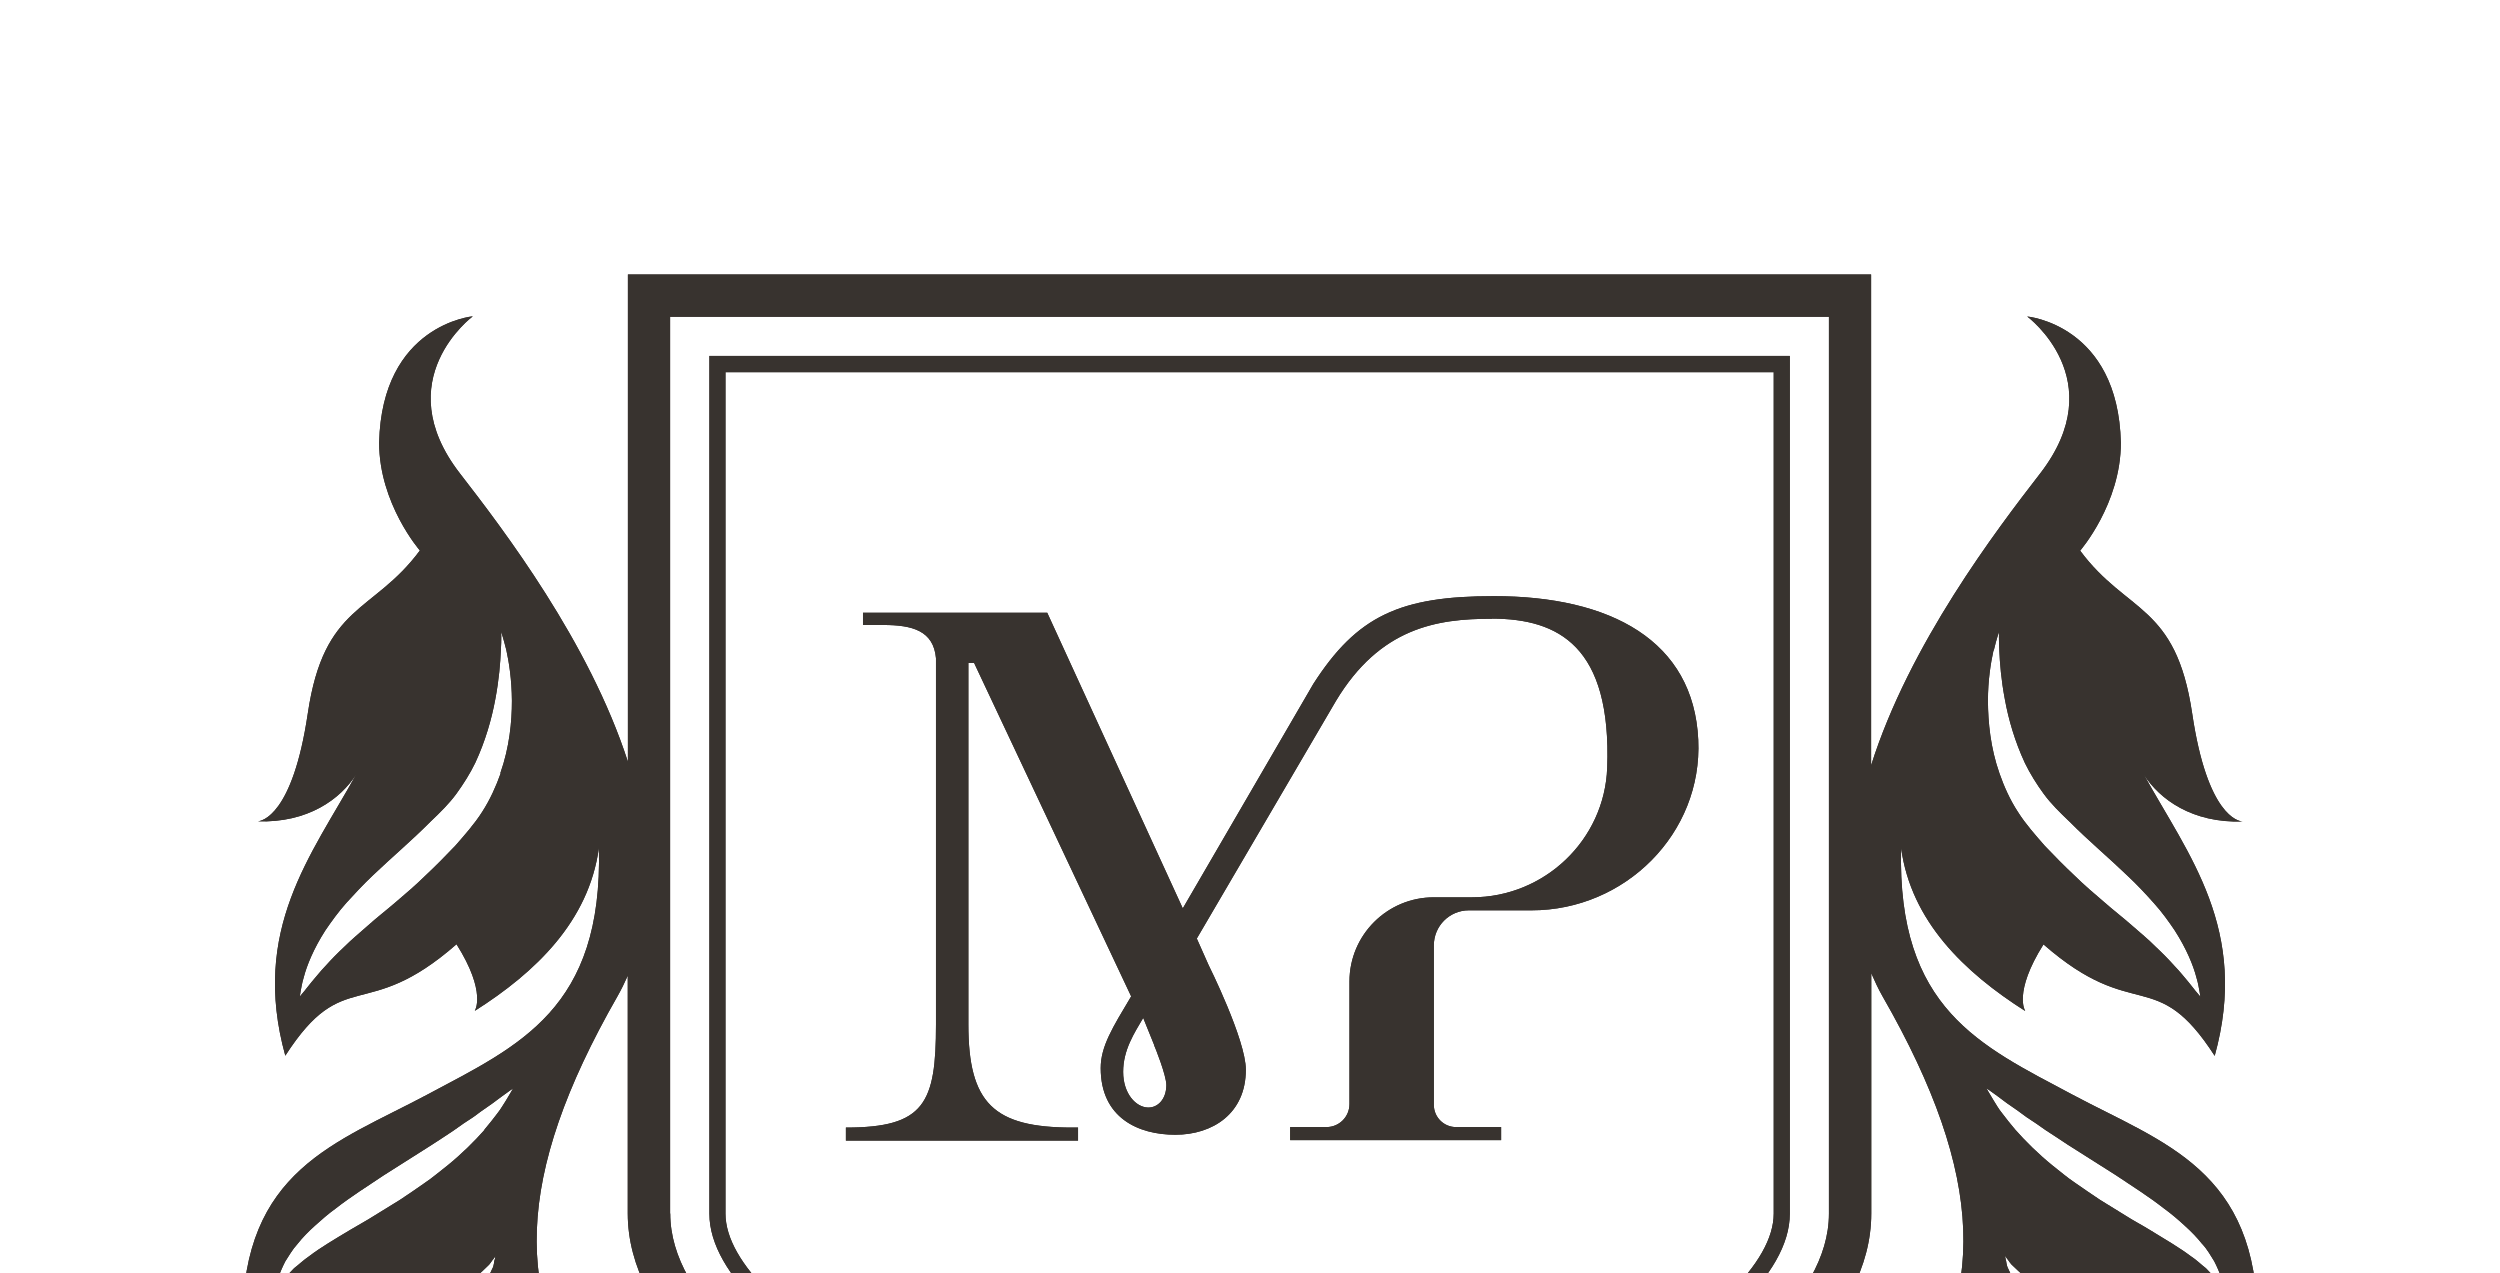
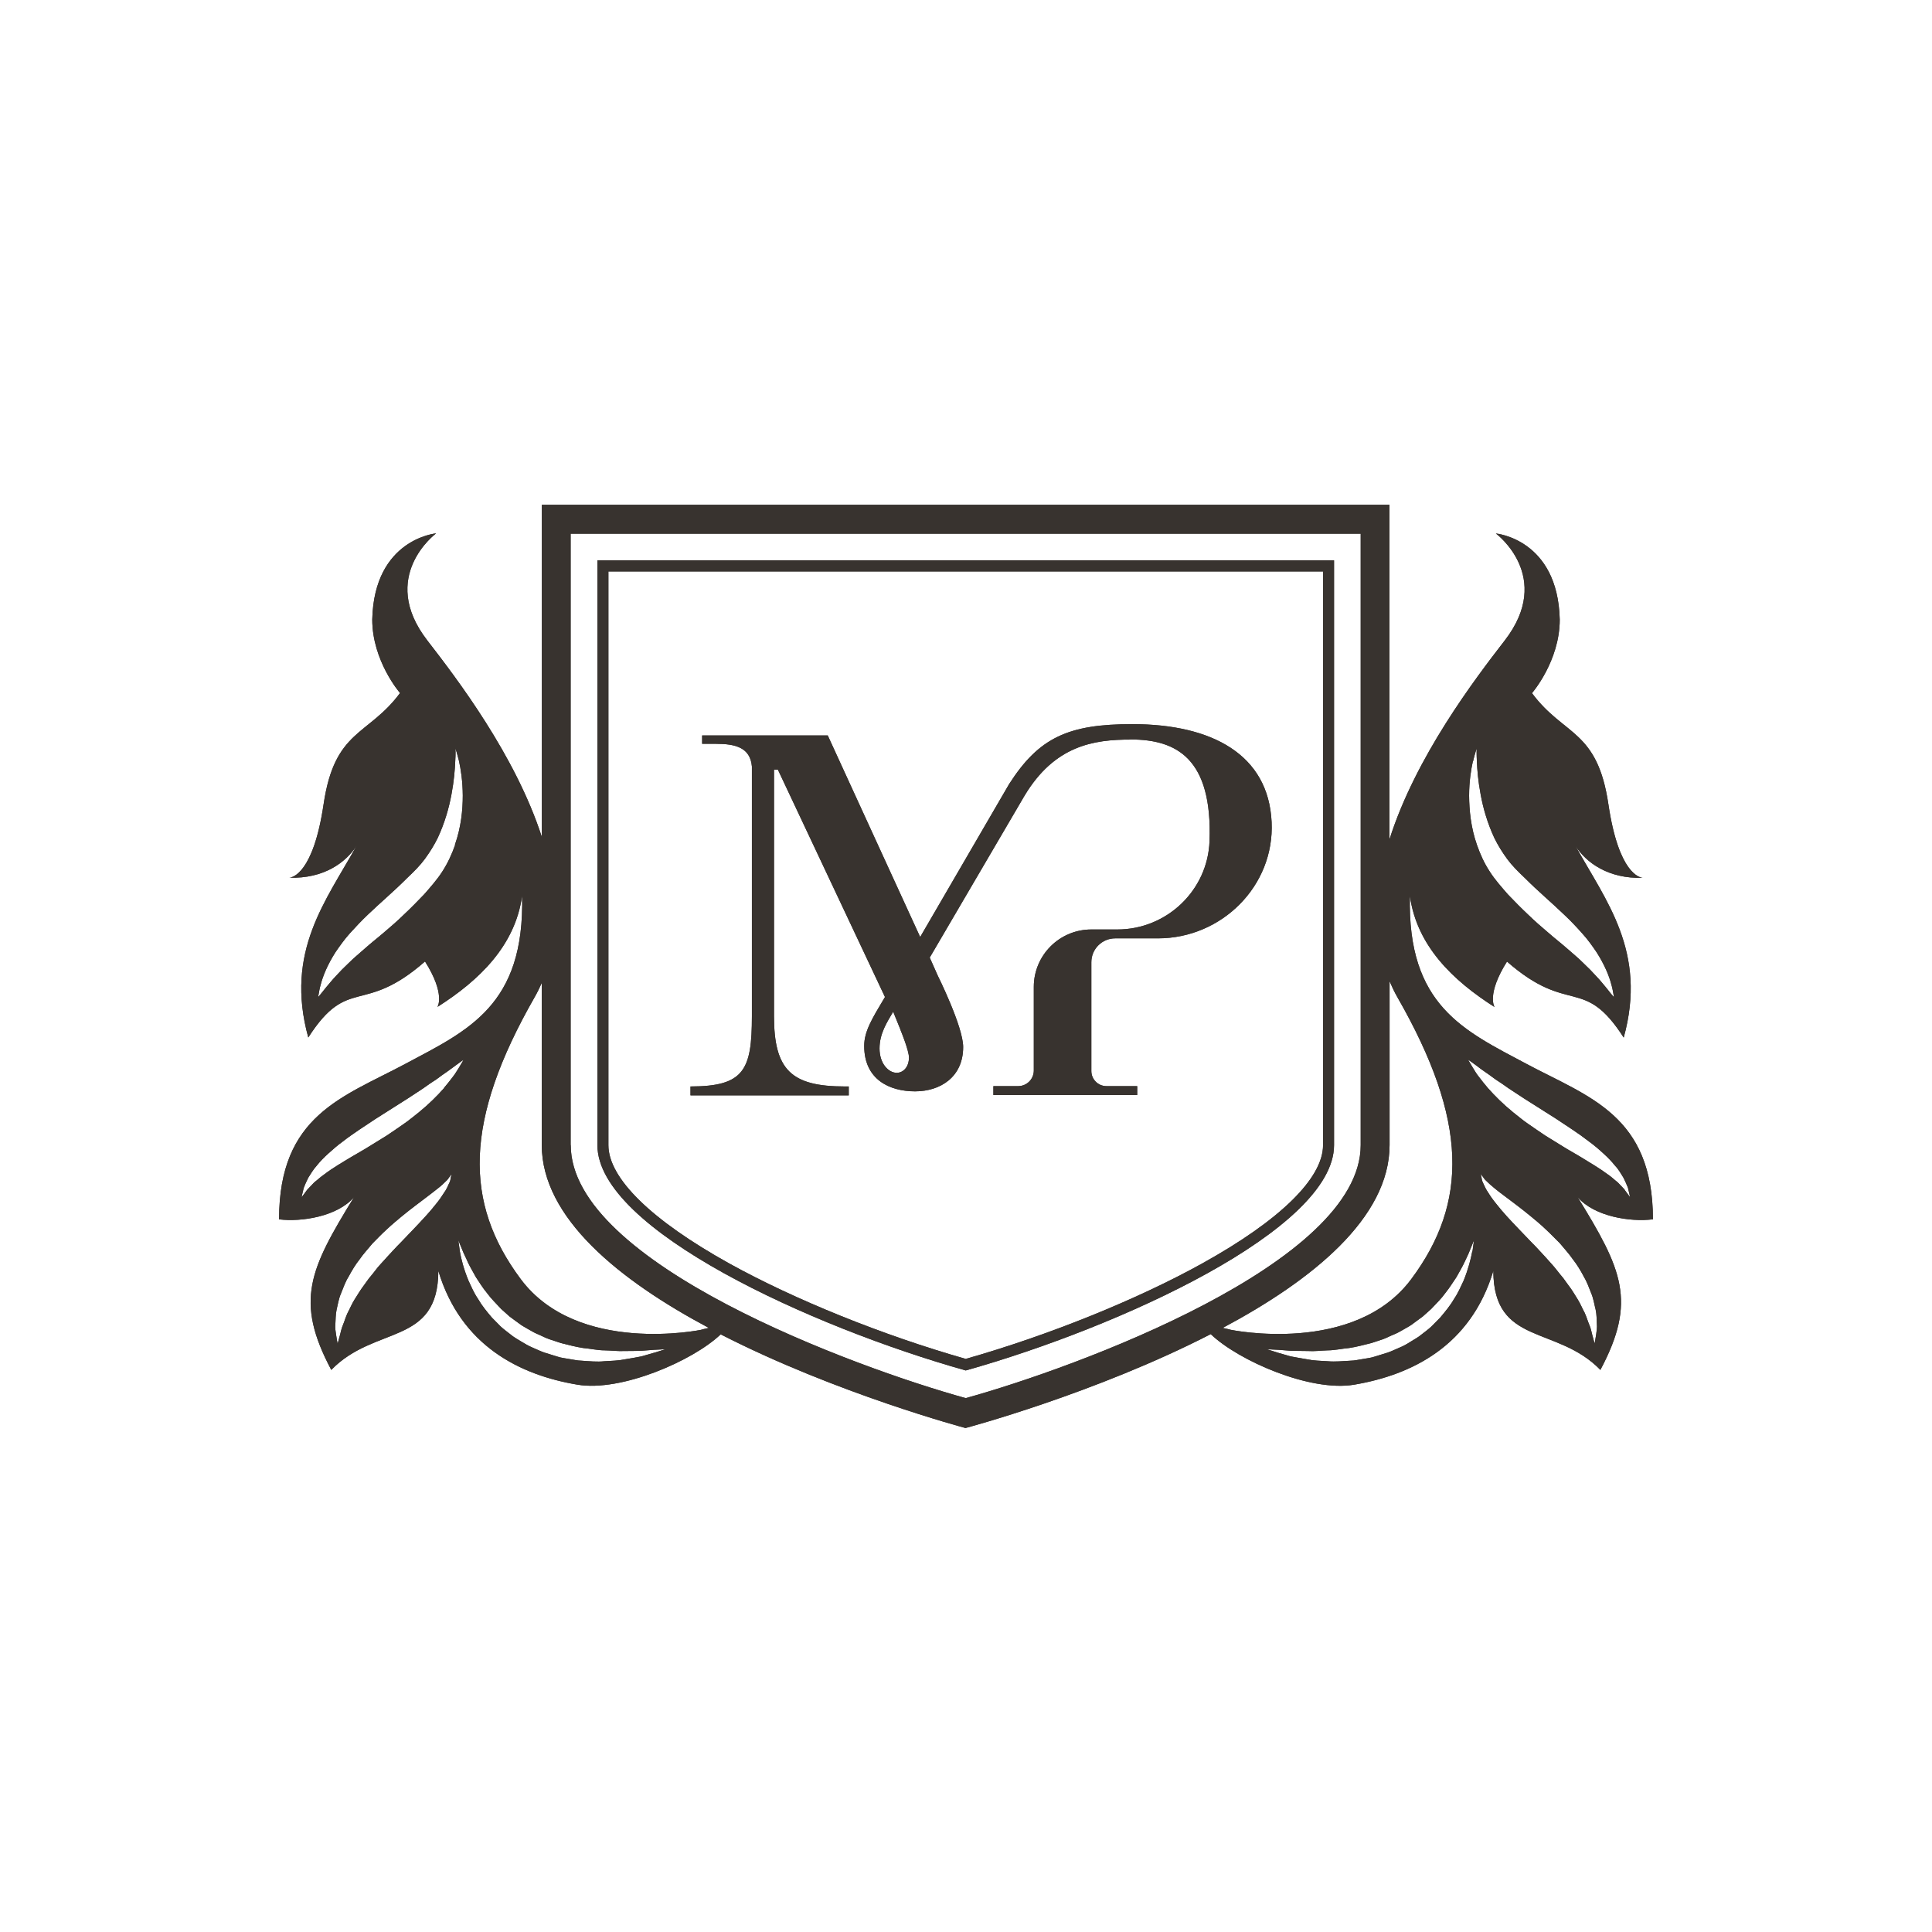
- <svg xmlns="http://www.w3.org/2000/svg" viewBox="10.6 29.6 158.8 80.8" fill="none">
+ <svg xmlns="http://www.w3.org/2000/svg" width="180" height="180" viewBox="0 0 180 180" fill="none">
  <path d="M105.373 68.895C109.605 68.905 112.968 70.654 112.689 78.367C112.523 82.963 108.694 86.597 104.1 86.597H101.678C98.718 86.597 96.317 88.988 96.317 91.948V99.733C96.317 100.54 95.665 101.192 94.859 101.192H92.551V102.021H105.952V101.192H103.086C102.309 101.192 101.678 100.561 101.678 99.785V89.65C101.678 88.418 102.672 87.424 103.903 87.424H107.887C113.827 87.424 118.753 82.538 118.474 76.597C118.184 70.292 112.906 67.466 105.497 67.466C99.536 67.466 96.804 68.709 94.02 73.046L85.731 87.3L77.121 68.522H65.417V69.299H66.7C68.553 69.299 69.898 69.661 70.053 71.41V94.671C70.053 99.671 69.339 101.223 64.331 101.223V102.052H79.077V101.223H78.715C73.717 101.223 72.112 99.681 72.112 94.671V71.71H72.475L82.451 92.89C81.271 94.868 80.516 96.068 80.516 97.445C80.516 100.592 82.885 101.679 85.255 101.679C87.625 101.679 89.736 100.333 89.736 97.549C89.736 95.644 87.366 90.892 87.366 90.892L86.621 89.216L95.459 74.123C98.263 69.464 101.885 68.895 105.373 68.905V68.895ZM83.91 95.996C83.962 96.099 84.686 97.901 84.686 98.522C84.686 99.433 84.127 99.971 83.517 99.95C82.761 99.93 81.944 99.081 81.944 97.683C81.944 96.286 82.647 95.23 83.216 94.257L83.92 95.996H83.91Z" fill="#38332F" />
  <path d="M123.265 53.243V106.689C123.265 109.774 119.271 113.687 112.006 117.714C105.9 121.099 97.684 124.412 89.974 126.606C82.265 124.412 74.058 121.099 67.942 117.714C60.688 113.687 56.683 109.774 56.683 106.689V53.243H123.255M124.29 52.208H55.659V106.689C55.659 114.546 75.652 123.656 89.974 127.683C104.296 123.656 124.29 114.546 124.29 106.689V52.208Z" fill="#38332F" />
  <path d="M154 113.615C154 103.905 148.05 102.228 142.223 99.122C136.397 96.017 131.099 93.688 131.358 83.47C131.999 88.129 135.373 91.359 139.243 93.822C139.243 93.822 138.467 92.663 140.402 89.588C146.218 94.671 147.522 90.841 151.278 96.669C153.493 88.657 149.612 83.936 146.777 78.802C147.781 80.375 149.85 81.886 153.048 81.783C152.779 81.762 150.813 81.421 149.85 74.93C148.815 67.942 145.711 68.595 142.731 64.578C142.731 64.578 145.318 61.597 145.318 57.725C145.142 50.22 139.367 49.703 139.367 49.703C139.367 49.703 144.8 53.719 140.185 59.682C137.391 63.295 131.885 70.52 129.453 78.212V47.032H50.484V77.984C48.022 70.375 42.589 63.253 39.815 59.672C35.2 53.709 40.633 49.692 40.633 49.692C40.633 49.692 34.858 50.21 34.682 57.715C34.682 61.597 37.27 64.568 37.27 64.568C34.289 68.585 31.185 67.932 30.15 74.92C29.187 81.41 27.221 81.762 26.952 81.773C30.16 81.876 32.219 80.365 33.223 78.791C30.388 83.915 26.507 88.646 28.722 96.659C32.468 90.841 33.782 94.671 39.598 89.578C41.533 92.642 40.757 93.812 40.757 93.812C44.638 91.348 48.001 88.118 48.642 83.46C48.901 93.688 43.592 96.007 37.776 99.112C31.961 102.217 26 103.894 26 113.604C28.07 113.863 31.433 113.346 32.985 111.534C28.846 118.263 27.449 121.203 30.864 127.631C34.931 123.439 40.809 125.405 40.84 118.408C42.94 125.385 48.425 128.107 53.806 129.008C57.863 129.691 64.548 126.793 67.145 124.319C77.929 129.846 89.953 133.045 89.953 133.045C89.953 133.045 102.009 129.846 112.803 124.298C115.38 126.772 122.085 129.702 126.163 129.008C131.554 128.097 137.029 125.385 139.129 118.408C139.16 125.405 145.049 123.449 149.105 127.631C152.52 121.213 151.123 118.263 146.984 111.534C148.536 113.346 151.899 113.863 153.969 113.604L154 113.615ZM137.246 70.913C137.422 70.158 137.577 69.744 137.577 69.744C137.577 69.744 137.556 70.178 137.598 70.945C137.629 71.7 137.712 72.777 137.95 74.029C138.177 75.282 138.581 76.69 139.222 78.067C139.554 78.75 139.968 79.412 140.423 80.034C140.889 80.665 141.427 81.193 142.079 81.814C143.248 82.994 144.573 84.102 145.742 85.23C146.342 85.789 146.891 86.379 147.408 86.959C147.925 87.528 148.36 88.139 148.743 88.708C149.488 89.868 149.923 90.934 150.119 91.7C150.233 92.073 150.275 92.383 150.316 92.59L150.368 92.911L150.161 92.663C150.016 92.507 149.85 92.259 149.602 91.969C149.354 91.679 149.074 91.317 148.712 90.944C148.37 90.561 147.967 90.147 147.512 89.723C147.077 89.278 146.549 88.853 146.011 88.377C145.473 87.901 144.852 87.425 144.252 86.897C143.631 86.369 142.989 85.82 142.368 85.21C141.737 84.619 141.106 83.978 140.485 83.326C139.936 82.694 139.274 81.959 138.777 81.172C138.27 80.396 137.898 79.557 137.608 78.729C137.029 77.083 136.884 75.468 136.873 74.133C136.873 72.787 137.06 71.68 137.225 70.924L137.246 70.913ZM42.402 78.719C42.112 79.537 41.74 80.375 41.233 81.162C40.736 81.949 40.074 82.684 39.525 83.315C38.904 83.967 38.273 84.609 37.642 85.199C37.021 85.81 36.38 86.359 35.759 86.886C35.148 87.414 34.538 87.88 33.999 88.367C33.461 88.843 32.934 89.278 32.499 89.713C32.044 90.137 31.64 90.551 31.298 90.934C30.936 91.307 30.667 91.669 30.408 91.959C30.16 92.249 29.994 92.497 29.85 92.653L29.643 92.901L29.694 92.58C29.736 92.373 29.777 92.062 29.891 91.69C30.088 90.924 30.522 89.858 31.267 88.698C31.65 88.139 32.085 87.528 32.602 86.948C33.12 86.379 33.668 85.789 34.268 85.22C35.448 84.091 36.762 82.984 37.932 81.804C38.584 81.183 39.122 80.655 39.587 80.023C40.043 79.392 40.457 78.74 40.788 78.056C41.429 76.68 41.833 75.261 42.061 74.019C42.299 72.766 42.382 71.69 42.413 70.934C42.464 70.178 42.433 69.734 42.433 69.734C42.433 69.734 42.578 70.147 42.764 70.903C42.93 71.659 43.106 72.756 43.116 74.112C43.116 75.458 42.961 77.062 42.382 78.709L42.402 78.719ZM42.019 109.609C41.968 109.754 41.999 109.971 41.854 110.219C41.74 110.468 41.595 110.83 41.367 111.13C41.16 111.462 40.912 111.824 40.612 112.186C40.032 112.932 39.287 113.718 38.501 114.546C38.108 114.95 37.704 115.375 37.29 115.809C36.866 116.223 36.483 116.669 36.069 117.103C35.686 117.548 35.252 117.963 34.92 118.428C34.744 118.656 34.569 118.873 34.382 119.091L33.896 119.764C33.565 120.199 33.306 120.654 33.037 121.068C32.768 121.493 32.602 121.927 32.385 122.321C32.199 122.714 32.095 123.107 31.95 123.449C31.805 123.791 31.754 124.101 31.681 124.36C31.547 124.878 31.454 125.188 31.454 125.188C31.454 125.188 31.392 124.888 31.309 124.339C31.278 124.06 31.195 123.718 31.247 123.335C31.278 122.952 31.257 122.486 31.36 122.02C31.474 121.555 31.547 121.016 31.774 120.499C31.981 119.981 32.178 119.412 32.499 118.905C32.789 118.366 33.109 117.828 33.503 117.331C33.865 116.803 34.3 116.348 34.703 115.851C35.148 115.406 35.583 114.94 36.038 114.536C36.483 114.112 36.949 113.729 37.394 113.356C38.284 112.621 39.153 111.99 39.867 111.441C40.229 111.161 40.56 110.913 40.84 110.685C41.14 110.457 41.336 110.25 41.533 110.064C41.74 109.898 41.833 109.681 41.937 109.578L42.071 109.391L42.03 109.609H42.019ZM41.388 101.358C40.746 102.083 39.95 102.88 39.018 103.636C38.542 103.998 38.077 104.412 37.559 104.754C37.052 105.116 36.524 105.468 35.997 105.82C35.459 106.151 34.931 106.472 34.403 106.803C33.886 107.135 33.358 107.414 32.861 107.714C31.878 108.304 30.957 108.843 30.243 109.391C29.86 109.65 29.581 109.93 29.28 110.157L28.618 110.851C28.308 111.286 28.101 111.544 28.101 111.544C28.101 111.544 28.152 111.234 28.297 110.675C28.401 110.416 28.535 110.085 28.722 109.722C28.939 109.391 29.167 108.977 29.498 108.615C29.808 108.221 30.181 107.838 30.595 107.466C31.009 107.093 31.454 106.7 31.93 106.358C32.882 105.613 33.937 104.95 34.972 104.257C36.017 103.594 37.052 102.932 38.025 102.321C38.511 102.01 38.977 101.7 39.412 101.41C39.836 101.099 40.25 100.82 40.643 100.571C41.005 100.292 41.357 100.054 41.668 99.837C41.978 99.629 42.247 99.402 42.475 99.246C42.92 98.915 43.189 98.739 43.189 98.739C43.189 98.739 43.034 99.019 42.744 99.495C42.589 99.723 42.433 100.023 42.185 100.333C41.947 100.644 41.678 100.996 41.357 101.369L41.388 101.358ZM60.957 126.027L59.777 126.368C59.312 126.461 58.784 126.555 58.204 126.648C57.625 126.772 56.983 126.782 56.311 126.824C55.638 126.896 54.914 126.824 54.168 126.772C53.796 126.772 53.423 126.668 53.041 126.617C52.658 126.544 52.264 126.513 51.892 126.379C51.509 126.265 51.136 126.151 50.754 126.027C50.371 125.902 50.008 125.716 49.636 125.561C49.263 125.406 48.911 125.198 48.57 124.991C48.228 124.774 47.866 124.588 47.566 124.329C47.256 124.08 46.935 123.853 46.645 123.584L45.838 122.766C45.352 122.196 44.886 121.627 44.544 121.027C44.151 120.457 43.903 119.857 43.654 119.329C43.199 118.232 42.961 117.269 42.847 116.606L42.702 115.551L43.106 116.534C43.23 116.855 43.427 117.207 43.603 117.631C43.799 118.045 44.068 118.49 44.337 118.987C44.648 119.453 44.958 119.971 45.372 120.468C45.745 120.985 46.231 121.451 46.697 121.958C46.956 122.186 47.214 122.414 47.473 122.652C47.742 122.869 48.053 123.066 48.332 123.283C48.611 123.511 48.932 123.666 49.243 123.853C49.553 124.039 49.874 124.215 50.215 124.35C50.547 124.495 50.867 124.671 51.219 124.784C51.561 124.898 51.913 125.012 52.254 125.126C52.947 125.302 53.651 125.488 54.334 125.592C55.027 125.654 55.69 125.809 56.342 125.809C56.983 125.82 57.594 125.902 58.163 125.871C58.732 125.871 59.26 125.861 59.726 125.851C60.191 125.82 60.595 125.789 60.926 125.757C61.599 125.726 61.992 125.706 61.992 125.706L60.978 126.027H60.957ZM65.334 123.894C65.334 123.894 53.827 126.285 48.518 119.174C43.209 112.062 43.22 104.422 49.812 92.901C50.06 92.466 50.277 92.021 50.474 91.576V106.669C50.474 113.48 57.739 119.298 66.038 123.718C65.604 123.811 65.345 123.884 65.345 123.884L65.334 123.894ZM53.165 106.679V49.723H126.773V106.689C126.773 117.704 100.25 127.414 89.974 130.261C79.688 127.414 53.175 117.693 53.175 106.689L53.165 106.679ZM113.92 123.718C122.21 119.298 129.464 113.491 129.464 106.679V91.421C129.681 91.918 129.909 92.414 130.188 92.901C136.791 104.412 136.791 112.052 131.482 119.174C126.173 126.296 114.666 123.894 114.666 123.894C114.666 123.894 114.386 123.811 113.92 123.718ZM137.163 116.606C137.039 117.269 136.801 118.242 136.356 119.329C136.097 119.867 135.849 120.468 135.466 121.027C135.124 121.627 134.659 122.186 134.172 122.766L133.365 123.584C133.075 123.853 132.765 124.08 132.444 124.329C132.144 124.588 131.782 124.774 131.44 124.991C131.099 125.209 130.747 125.416 130.374 125.561C130.002 125.716 129.64 125.902 129.257 126.027C128.874 126.14 128.491 126.265 128.119 126.379C127.746 126.513 127.353 126.544 126.97 126.617C126.587 126.668 126.214 126.772 125.842 126.772C125.097 126.813 124.383 126.886 123.7 126.824C123.027 126.782 122.385 126.772 121.806 126.648C121.226 126.555 120.699 126.451 120.233 126.368L119.053 126.027L118.039 125.706C118.039 125.706 118.422 125.726 119.105 125.757C119.436 125.778 119.84 125.809 120.305 125.851C120.771 125.851 121.289 125.861 121.868 125.871C122.437 125.913 123.048 125.83 123.689 125.809C124.331 125.809 125.004 125.654 125.697 125.592C126.38 125.488 127.073 125.302 127.777 125.126C128.119 125.012 128.46 124.898 128.812 124.784C129.153 124.671 129.474 124.484 129.816 124.35C130.157 124.215 130.478 124.039 130.788 123.853C131.099 123.666 131.43 123.511 131.699 123.283C131.979 123.066 132.279 122.869 132.558 122.652C132.817 122.414 133.086 122.186 133.334 121.958C133.8 121.461 134.286 120.996 134.659 120.468C135.062 119.971 135.373 119.453 135.694 118.987C135.963 118.501 136.232 118.045 136.428 117.631C136.615 117.207 136.811 116.855 136.925 116.534L137.329 115.551L137.184 116.606H137.163ZM147.522 118.884C147.843 119.391 148.039 119.96 148.246 120.478C148.464 120.985 148.536 121.534 148.66 122C148.764 122.476 148.753 122.931 148.774 123.314C148.815 123.697 148.743 124.049 148.712 124.319C148.629 124.867 148.567 125.167 148.567 125.167C148.567 125.167 148.474 124.857 148.339 124.339C148.267 124.08 148.226 123.77 148.07 123.428C147.925 123.087 147.822 122.704 147.636 122.3C147.418 121.917 147.253 121.472 146.984 121.047C146.715 120.623 146.466 120.178 146.125 119.743L145.638 119.07C145.452 118.853 145.276 118.635 145.1 118.408C144.759 117.952 144.335 117.528 143.952 117.083C143.538 116.648 143.155 116.203 142.731 115.789C142.317 115.364 141.913 114.94 141.52 114.526C140.733 113.708 139.988 112.911 139.409 112.166C139.109 111.803 138.86 111.451 138.653 111.11C138.436 110.809 138.281 110.447 138.167 110.199C138.032 109.95 138.053 109.722 138.001 109.588L137.96 109.371L138.094 109.557C138.188 109.66 138.291 109.878 138.498 110.043C138.695 110.23 138.891 110.426 139.191 110.664C139.471 110.903 139.802 111.151 140.164 111.42C140.889 111.969 141.747 112.6 142.637 113.335C143.082 113.708 143.548 114.081 143.993 114.515C144.448 114.929 144.883 115.395 145.328 115.83C145.732 116.327 146.166 116.782 146.528 117.31C146.922 117.807 147.242 118.346 147.532 118.884H147.522ZM151.382 110.851L150.72 110.157C150.419 109.93 150.14 109.64 149.757 109.391C149.043 108.853 148.122 108.315 147.139 107.714C146.653 107.414 146.114 107.135 145.597 106.803C145.069 106.482 144.542 106.151 144.003 105.82C143.476 105.468 142.958 105.116 142.441 104.754C141.923 104.412 141.447 103.998 140.982 103.636C140.05 102.88 139.253 102.083 138.612 101.358C138.291 100.986 138.022 100.634 137.784 100.323C137.536 100.023 137.38 99.723 137.225 99.485C136.935 99.008 136.78 98.729 136.78 98.729C136.78 98.729 137.049 98.905 137.494 99.236C137.722 99.391 137.981 99.619 138.301 99.826C138.612 100.044 138.964 100.282 139.326 100.561C139.719 100.82 140.133 101.089 140.557 101.4C141.002 101.689 141.468 101.99 141.944 102.311C142.917 102.932 143.962 103.594 144.997 104.246C146.032 104.94 147.087 105.602 148.039 106.348C148.526 106.7 148.971 107.083 149.374 107.455C149.788 107.828 150.161 108.211 150.471 108.604C150.813 108.956 151.03 109.381 151.247 109.712C151.434 110.074 151.568 110.406 151.672 110.664C151.816 111.234 151.868 111.534 151.868 111.534C151.868 111.534 151.661 111.265 151.351 110.84L151.382 110.851Z" fill="#38332F" />
  <path d="M105.373 68.895C109.605 68.905 112.968 70.654 112.689 78.367C112.523 82.963 108.694 86.597 104.1 86.597H101.678C98.718 86.597 96.317 88.988 96.317 91.948V99.733C96.317 100.54 95.665 101.192 94.859 101.192H92.551V102.021H105.952V101.192H103.086C102.309 101.192 101.678 100.561 101.678 99.785V89.65C101.678 88.418 102.672 87.424 103.903 87.424H107.887C113.827 87.424 118.753 82.538 118.474 76.597C118.184 70.292 112.906 67.466 105.497 67.466C99.536 67.466 96.804 68.709 94.02 73.046L85.731 87.3L77.121 68.522H65.417V69.299H66.7C68.553 69.299 69.898 69.661 70.053 71.41V94.671C70.053 99.671 69.339 101.223 64.331 101.223V102.052H79.077V101.223H78.715C73.717 101.223 72.112 99.681 72.112 94.671V71.71H72.475L82.451 92.89C81.271 94.868 80.516 96.068 80.516 97.445C80.516 100.592 82.885 101.679 85.255 101.679C87.625 101.679 89.736 100.333 89.736 97.549C89.736 95.644 87.366 90.892 87.366 90.892L86.621 89.216L95.459 74.123C98.263 69.464 101.885 68.895 105.373 68.905V68.895ZM83.91 95.996C83.962 96.099 84.686 97.901 84.686 98.522C84.686 99.433 84.127 99.971 83.517 99.95C82.761 99.93 81.944 99.081 81.944 97.683C81.944 96.286 82.647 95.23 83.216 94.257L83.92 95.996H83.91Z" fill="#38332F" />
  <path d="M123.265 53.243V106.689C123.265 109.774 119.271 113.687 112.006 117.714C105.9 121.099 97.684 124.412 89.974 126.606C82.265 124.412 74.058 121.099 67.942 117.714C60.688 113.687 56.683 109.774 56.683 106.689V53.243H123.255M124.29 52.208H55.659V106.689C55.659 114.546 75.652 123.656 89.974 127.683C104.296 123.656 124.29 114.546 124.29 106.689V52.208Z" fill="#38332F" />
  <path d="M154 113.615C154 103.905 148.05 102.228 142.223 99.122C136.397 96.017 131.099 93.688 131.358 83.47C131.999 88.129 135.373 91.359 139.243 93.822C139.243 93.822 138.467 92.663 140.402 89.588C146.218 94.671 147.522 90.841 151.278 96.669C153.493 88.657 149.612 83.936 146.777 78.802C147.781 80.375 149.85 81.886 153.048 81.783C152.779 81.762 150.813 81.421 149.85 74.93C148.815 67.942 145.711 68.595 142.731 64.578C142.731 64.578 145.318 61.597 145.318 57.725C145.142 50.22 139.367 49.703 139.367 49.703C139.367 49.703 144.8 53.719 140.185 59.682C137.391 63.295 131.885 70.52 129.453 78.212V47.032H50.484V77.984C48.022 70.375 42.589 63.253 39.815 59.672C35.2 53.709 40.633 49.692 40.633 49.692C40.633 49.692 34.858 50.21 34.682 57.715C34.682 61.597 37.27 64.568 37.27 64.568C34.289 68.585 31.185 67.932 30.15 74.92C29.187 81.41 27.221 81.762 26.952 81.773C30.16 81.876 32.219 80.365 33.223 78.791C30.388 83.915 26.507 88.646 28.722 96.659C32.468 90.841 33.782 94.671 39.598 89.578C41.533 92.642 40.757 93.812 40.757 93.812C44.638 91.348 48.001 88.118 48.642 83.46C48.901 93.688 43.592 96.007 37.776 99.112C31.961 102.217 26 103.894 26 113.604C28.07 113.863 31.433 113.346 32.985 111.534C28.846 118.263 27.449 121.203 30.864 127.631C34.931 123.439 40.809 125.405 40.84 118.408C42.94 125.385 48.425 128.107 53.806 129.008C57.863 129.691 64.548 126.793 67.145 124.319C77.929 129.846 89.953 133.045 89.953 133.045C89.953 133.045 102.009 129.846 112.803 124.298C115.38 126.772 122.085 129.702 126.163 129.008C131.554 128.097 137.029 125.385 139.129 118.408C139.16 125.405 145.049 123.449 149.105 127.631C152.52 121.213 151.123 118.263 146.984 111.534C148.536 113.346 151.899 113.863 153.969 113.604L154 113.615ZM137.246 70.913C137.422 70.158 137.577 69.744 137.577 69.744C137.577 69.744 137.556 70.178 137.598 70.945C137.629 71.7 137.712 72.777 137.95 74.029C138.177 75.282 138.581 76.69 139.222 78.067C139.554 78.75 139.968 79.412 140.423 80.034C140.889 80.665 141.427 81.193 142.079 81.814C143.248 82.994 144.573 84.102 145.742 85.23C146.342 85.789 146.891 86.379 147.408 86.959C147.925 87.528 148.36 88.139 148.743 88.708C149.488 89.868 149.923 90.934 150.119 91.7C150.233 92.073 150.275 92.383 150.316 92.59L150.368 92.911L150.161 92.663C150.016 92.507 149.85 92.259 149.602 91.969C149.354 91.679 149.074 91.317 148.712 90.944C148.37 90.561 147.967 90.147 147.512 89.723C147.077 89.278 146.549 88.853 146.011 88.377C145.473 87.901 144.852 87.425 144.252 86.897C143.631 86.369 142.989 85.82 142.368 85.21C141.737 84.619 141.106 83.978 140.485 83.326C139.936 82.694 139.274 81.959 138.777 81.172C138.27 80.396 137.898 79.557 137.608 78.729C137.029 77.083 136.884 75.468 136.873 74.133C136.873 72.787 137.06 71.68 137.225 70.924L137.246 70.913ZM42.402 78.719C42.112 79.537 41.74 80.375 41.233 81.162C40.736 81.949 40.074 82.684 39.525 83.315C38.904 83.967 38.273 84.609 37.642 85.199C37.021 85.81 36.38 86.359 35.759 86.886C35.148 87.414 34.538 87.88 33.999 88.367C33.461 88.843 32.934 89.278 32.499 89.713C32.044 90.137 31.64 90.551 31.298 90.934C30.936 91.307 30.667 91.669 30.408 91.959C30.16 92.249 29.994 92.497 29.85 92.653L29.643 92.901L29.694 92.58C29.736 92.373 29.777 92.062 29.891 91.69C30.088 90.924 30.522 89.858 31.267 88.698C31.65 88.139 32.085 87.528 32.602 86.948C33.12 86.379 33.668 85.789 34.268 85.22C35.448 84.091 36.762 82.984 37.932 81.804C38.584 81.183 39.122 80.655 39.587 80.023C40.043 79.392 40.457 78.74 40.788 78.056C41.429 76.68 41.833 75.261 42.061 74.019C42.299 72.766 42.382 71.69 42.413 70.934C42.464 70.178 42.433 69.734 42.433 69.734C42.433 69.734 42.578 70.147 42.764 70.903C42.93 71.659 43.106 72.756 43.116 74.112C43.116 75.458 42.961 77.062 42.382 78.709L42.402 78.719ZM42.019 109.609C41.968 109.754 41.999 109.971 41.854 110.219C41.74 110.468 41.595 110.83 41.367 111.13C41.16 111.462 40.912 111.824 40.612 112.186C40.032 112.932 39.287 113.718 38.501 114.546C38.108 114.95 37.704 115.375 37.29 115.809C36.866 116.223 36.483 116.669 36.069 117.103C35.686 117.548 35.252 117.963 34.92 118.428C34.744 118.656 34.569 118.873 34.382 119.091L33.896 119.764C33.565 120.199 33.306 120.654 33.037 121.068C32.768 121.493 32.602 121.927 32.385 122.321C32.199 122.714 32.095 123.107 31.95 123.449C31.805 123.791 31.754 124.101 31.681 124.36C31.547 124.878 31.454 125.188 31.454 125.188C31.454 125.188 31.392 124.888 31.309 124.339C31.278 124.06 31.195 123.718 31.247 123.335C31.278 122.952 31.257 122.486 31.36 122.02C31.474 121.555 31.547 121.016 31.774 120.499C31.981 119.981 32.178 119.412 32.499 118.905C32.789 118.366 33.109 117.828 33.503 117.331C33.865 116.803 34.3 116.348 34.703 115.851C35.148 115.406 35.583 114.94 36.038 114.536C36.483 114.112 36.949 113.729 37.394 113.356C38.284 112.621 39.153 111.99 39.867 111.441C40.229 111.161 40.56 110.913 40.84 110.685C41.14 110.457 41.336 110.25 41.533 110.064C41.74 109.898 41.833 109.681 41.937 109.578L42.071 109.391L42.03 109.609H42.019ZM41.388 101.358C40.746 102.083 39.95 102.88 39.018 103.636C38.542 103.998 38.077 104.412 37.559 104.754C37.052 105.116 36.524 105.468 35.997 105.82C35.459 106.151 34.931 106.472 34.403 106.803C33.886 107.135 33.358 107.414 32.861 107.714C31.878 108.304 30.957 108.843 30.243 109.391C29.86 109.65 29.581 109.93 29.28 110.157L28.618 110.851C28.308 111.286 28.101 111.544 28.101 111.544C28.101 111.544 28.152 111.234 28.297 110.675C28.401 110.416 28.535 110.085 28.722 109.722C28.939 109.391 29.167 108.977 29.498 108.615C29.808 108.221 30.181 107.838 30.595 107.466C31.009 107.093 31.454 106.7 31.93 106.358C32.882 105.613 33.937 104.95 34.972 104.257C36.017 103.594 37.052 102.932 38.025 102.321C38.511 102.01 38.977 101.7 39.412 101.41C39.836 101.099 40.25 100.82 40.643 100.571C41.005 100.292 41.357 100.054 41.668 99.837C41.978 99.629 42.247 99.402 42.475 99.246C42.92 98.915 43.189 98.739 43.189 98.739C43.189 98.739 43.034 99.019 42.744 99.495C42.589 99.723 42.433 100.023 42.185 100.333C41.947 100.644 41.678 100.996 41.357 101.369L41.388 101.358ZM60.957 126.027L59.777 126.368C59.312 126.461 58.784 126.555 58.204 126.648C57.625 126.772 56.983 126.782 56.311 126.824C55.638 126.896 54.914 126.824 54.168 126.772C53.796 126.772 53.423 126.668 53.041 126.617C52.658 126.544 52.264 126.513 51.892 126.379C51.509 126.265 51.136 126.151 50.754 126.027C50.371 125.902 50.008 125.716 49.636 125.561C49.263 125.406 48.911 125.198 48.57 124.991C48.228 124.774 47.866 124.588 47.566 124.329C47.256 124.08 46.935 123.853 46.645 123.584L45.838 122.766C45.352 122.196 44.886 121.627 44.544 121.027C44.151 120.457 43.903 119.857 43.654 119.329C43.199 118.232 42.961 117.269 42.847 116.606L42.702 115.551L43.106 116.534C43.23 116.855 43.427 117.207 43.603 117.631C43.799 118.045 44.068 118.49 44.337 118.987C44.648 119.453 44.958 119.971 45.372 120.468C45.745 120.985 46.231 121.451 46.697 121.958C46.956 122.186 47.214 122.414 47.473 122.652C47.742 122.869 48.053 123.066 48.332 123.283C48.611 123.511 48.932 123.666 49.243 123.853C49.553 124.039 49.874 124.215 50.215 124.35C50.547 124.495 50.867 124.671 51.219 124.784C51.561 124.898 51.913 125.012 52.254 125.126C52.947 125.302 53.651 125.488 54.334 125.592C55.027 125.654 55.69 125.809 56.342 125.809C56.983 125.82 57.594 125.902 58.163 125.871C58.732 125.871 59.26 125.861 59.726 125.851C60.191 125.82 60.595 125.789 60.926 125.757C61.599 125.726 61.992 125.706 61.992 125.706L60.978 126.027H60.957ZM65.334 123.894C65.334 123.894 53.827 126.285 48.518 119.174C43.209 112.062 43.22 104.422 49.812 92.901C50.06 92.466 50.277 92.021 50.474 91.576V106.669C50.474 113.48 57.739 119.298 66.038 123.718C65.604 123.811 65.345 123.884 65.345 123.884L65.334 123.894ZM53.165 106.679V49.723H126.773V106.689C126.773 117.704 100.25 127.414 89.974 130.261C79.688 127.414 53.175 117.693 53.175 106.689L53.165 106.679ZM113.92 123.718C122.21 119.298 129.464 113.491 129.464 106.679V91.421C129.681 91.918 129.909 92.414 130.188 92.901C136.791 104.412 136.791 112.052 131.482 119.174C126.173 126.296 114.666 123.894 114.666 123.894C114.666 123.894 114.386 123.811 113.92 123.718ZM137.163 116.606C137.039 117.269 136.801 118.242 136.356 119.329C136.097 119.867 135.849 120.468 135.466 121.027C135.124 121.627 134.659 122.186 134.172 122.766L133.365 123.584C133.075 123.853 132.765 124.08 132.444 124.329C132.144 124.588 131.782 124.774 131.44 124.991C131.099 125.209 130.747 125.416 130.374 125.561C130.002 125.716 129.64 125.902 129.257 126.027C128.874 126.14 128.491 126.265 128.119 126.379C127.746 126.513 127.353 126.544 126.97 126.617C126.587 126.668 126.214 126.772 125.842 126.772C125.097 126.813 124.383 126.886 123.7 126.824C123.027 126.782 122.385 126.772 121.806 126.648C121.226 126.555 120.699 126.451 120.233 126.368L119.053 126.027L118.039 125.706C118.039 125.706 118.422 125.726 119.105 125.757C119.436 125.778 119.84 125.809 120.305 125.851C120.771 125.851 121.289 125.861 121.868 125.871C122.437 125.913 123.048 125.83 123.689 125.809C124.331 125.809 125.004 125.654 125.697 125.592C126.38 125.488 127.073 125.302 127.777 125.126C128.119 125.012 128.46 124.898 128.812 124.784C129.153 124.671 129.474 124.484 129.816 124.35C130.157 124.215 130.478 124.039 130.788 123.853C131.099 123.666 131.43 123.511 131.699 123.283C131.979 123.066 132.279 122.869 132.558 122.652C132.817 122.414 133.086 122.186 133.334 121.958C133.8 121.461 134.286 120.996 134.659 120.468C135.062 119.971 135.373 119.453 135.694 118.987C135.963 118.501 136.232 118.045 136.428 117.631C136.615 117.207 136.811 116.855 136.925 116.534L137.329 115.551L137.184 116.606H137.163ZM147.522 118.884C147.843 119.391 148.039 119.96 148.246 120.478C148.464 120.985 148.536 121.534 148.66 122C148.764 122.476 148.753 122.931 148.774 123.314C148.815 123.697 148.743 124.049 148.712 124.319C148.629 124.867 148.567 125.167 148.567 125.167C148.567 125.167 148.474 124.857 148.339 124.339C148.267 124.08 148.226 123.77 148.07 123.428C147.925 123.087 147.822 122.704 147.636 122.3C147.418 121.917 147.253 121.472 146.984 121.047C146.715 120.623 146.466 120.178 146.125 119.743L145.638 119.07C145.452 118.853 145.276 118.635 145.1 118.408C144.759 117.952 144.335 117.528 143.952 117.083C143.538 116.648 143.155 116.203 142.731 115.789C142.317 115.364 141.913 114.94 141.52 114.526C140.733 113.708 139.988 112.911 139.409 112.166C139.109 111.803 138.86 111.451 138.653 111.11C138.436 110.809 138.281 110.447 138.167 110.199C138.032 109.95 138.053 109.722 138.001 109.588L137.96 109.371L138.094 109.557C138.188 109.66 138.291 109.878 138.498 110.043C138.695 110.23 138.891 110.426 139.191 110.664C139.471 110.903 139.802 111.151 140.164 111.42C140.889 111.969 141.747 112.6 142.637 113.335C143.082 113.708 143.548 114.081 143.993 114.515C144.448 114.929 144.883 115.395 145.328 115.83C145.732 116.327 146.166 116.782 146.528 117.31C146.922 117.807 147.242 118.346 147.532 118.884H147.522ZM151.382 110.851L150.72 110.157C150.419 109.93 150.14 109.64 149.757 109.391C149.043 108.853 148.122 108.315 147.139 107.714C146.653 107.414 146.114 107.135 145.597 106.803C145.069 106.482 144.542 106.151 144.003 105.82C143.476 105.468 142.958 105.116 142.441 104.754C141.923 104.412 141.447 103.998 140.982 103.636C140.05 102.88 139.253 102.083 138.612 101.358C138.291 100.986 138.022 100.634 137.784 100.323C137.536 100.023 137.38 99.723 137.225 99.485C136.935 99.008 136.78 98.729 136.78 98.729C136.78 98.729 137.049 98.905 137.494 99.236C137.722 99.391 137.981 99.619 138.301 99.826C138.612 100.044 138.964 100.282 139.326 100.561C139.719 100.82 140.133 101.089 140.557 101.4C141.002 101.689 141.468 101.99 141.944 102.311C142.917 102.932 143.962 103.594 144.997 104.246C146.032 104.94 147.087 105.602 148.039 106.348C148.526 106.7 148.971 107.083 149.374 107.455C149.788 107.828 150.161 108.211 150.471 108.604C150.813 108.956 151.03 109.381 151.247 109.712C151.434 110.074 151.568 110.406 151.672 110.664C151.816 111.234 151.868 111.534 151.868 111.534C151.868 111.534 151.661 111.265 151.351 110.84L151.382 110.851Z" fill="#38332F" />
</svg>
